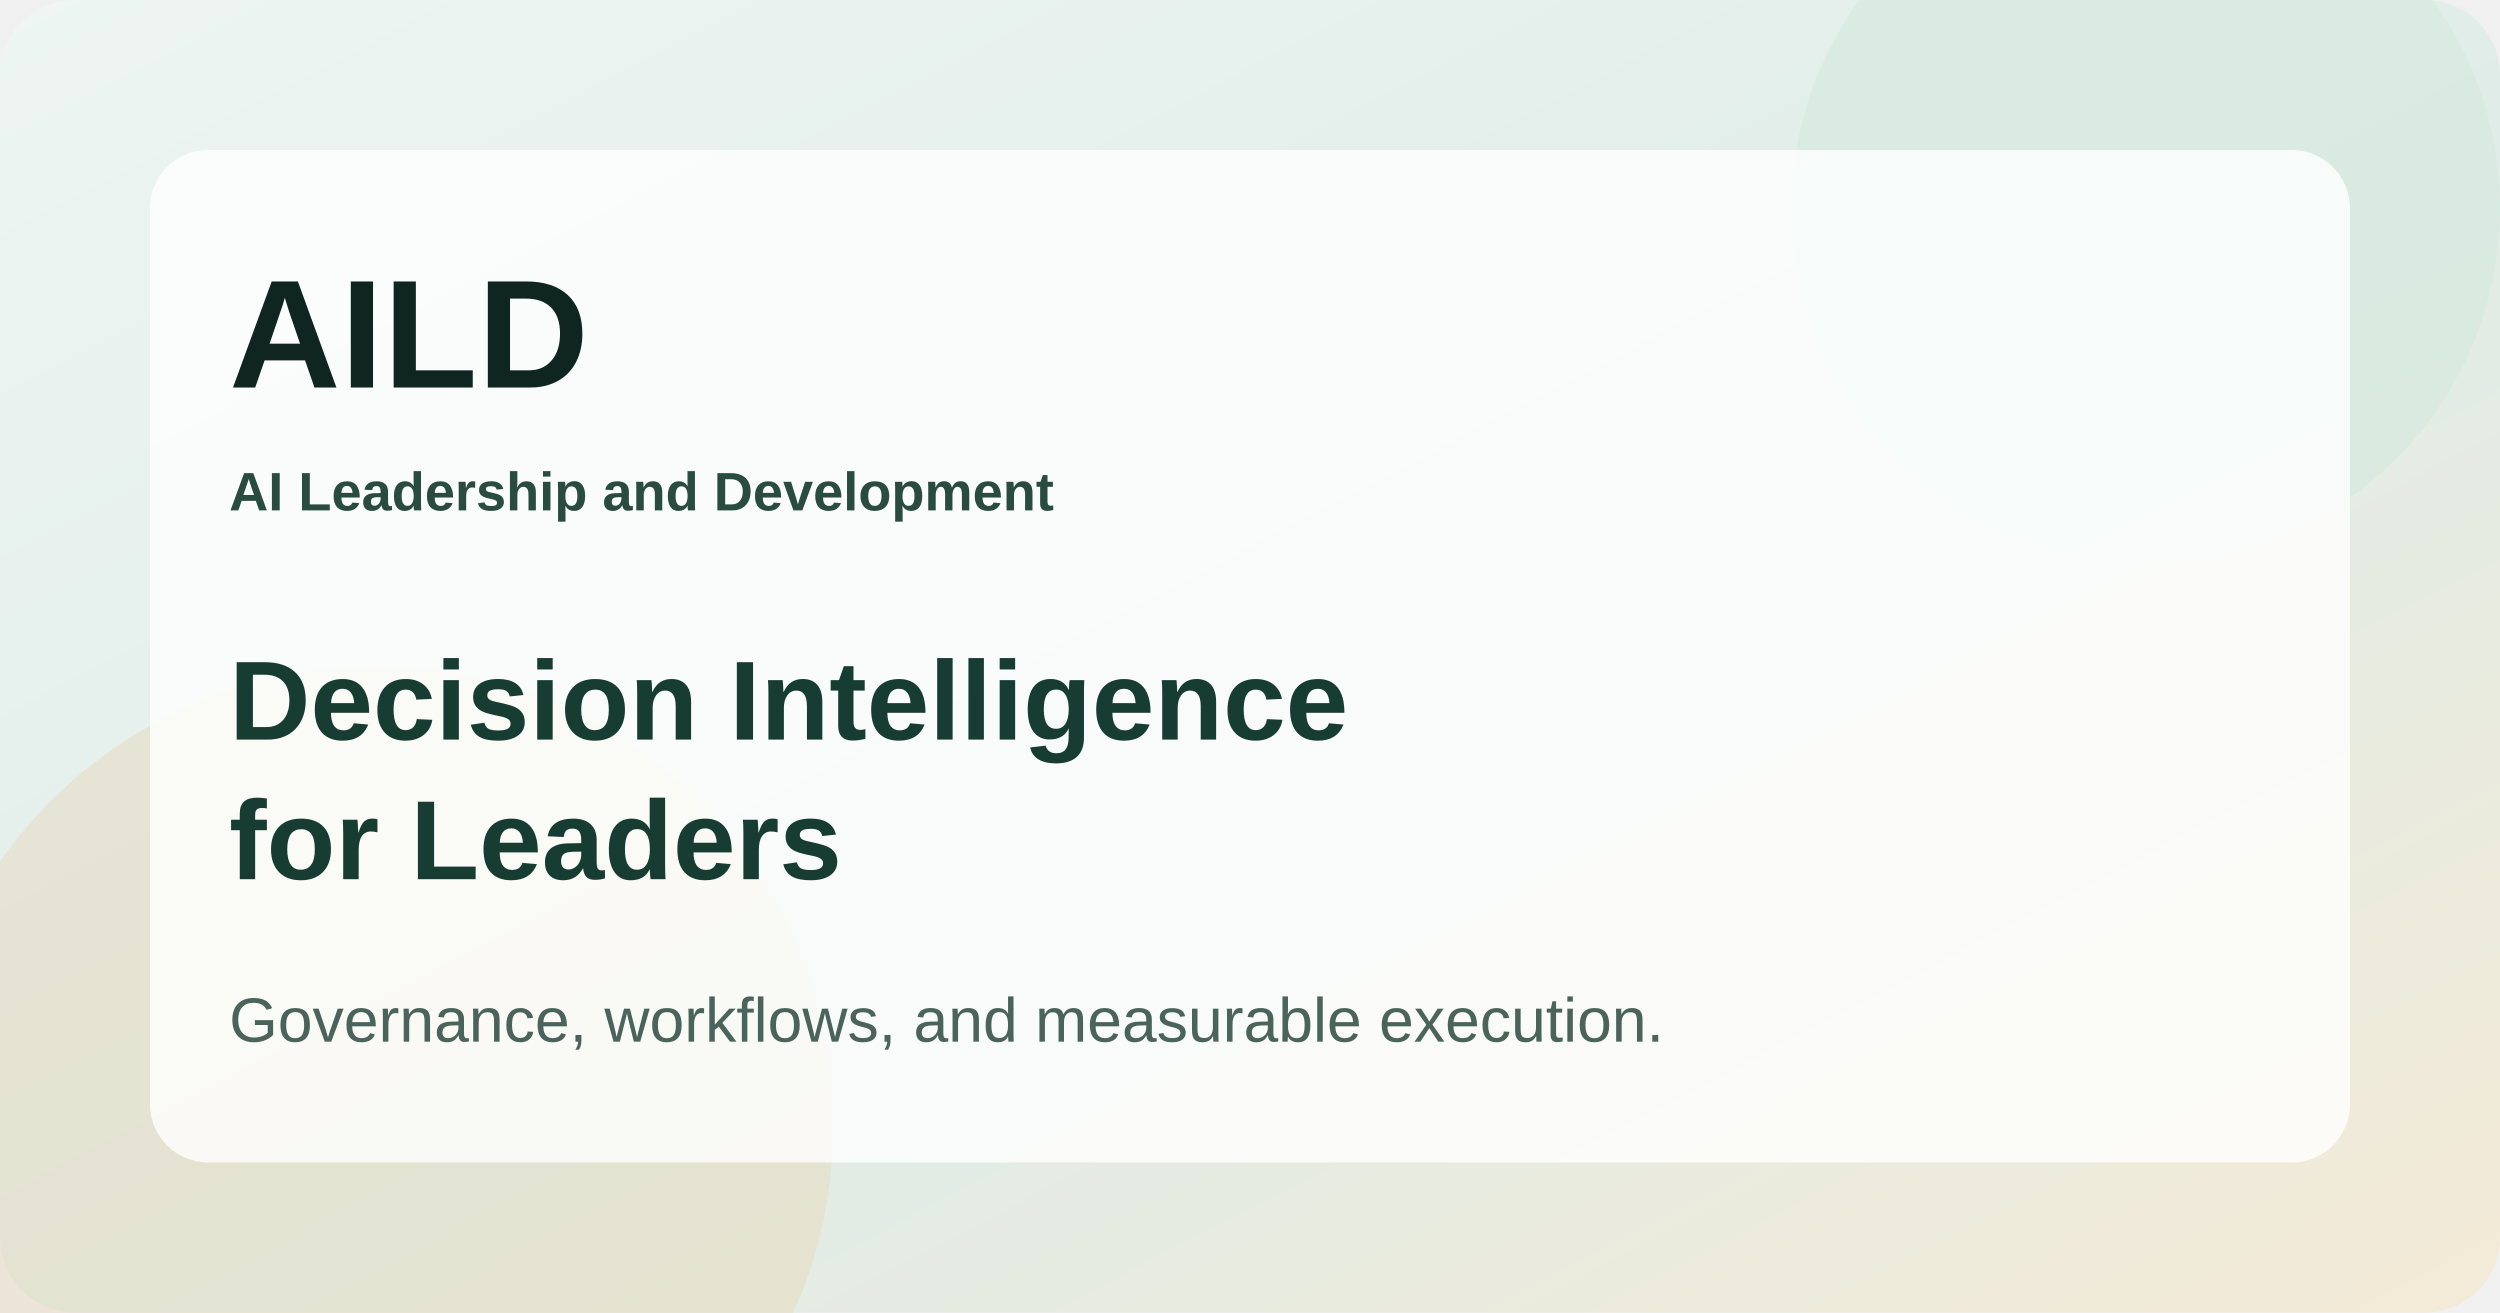
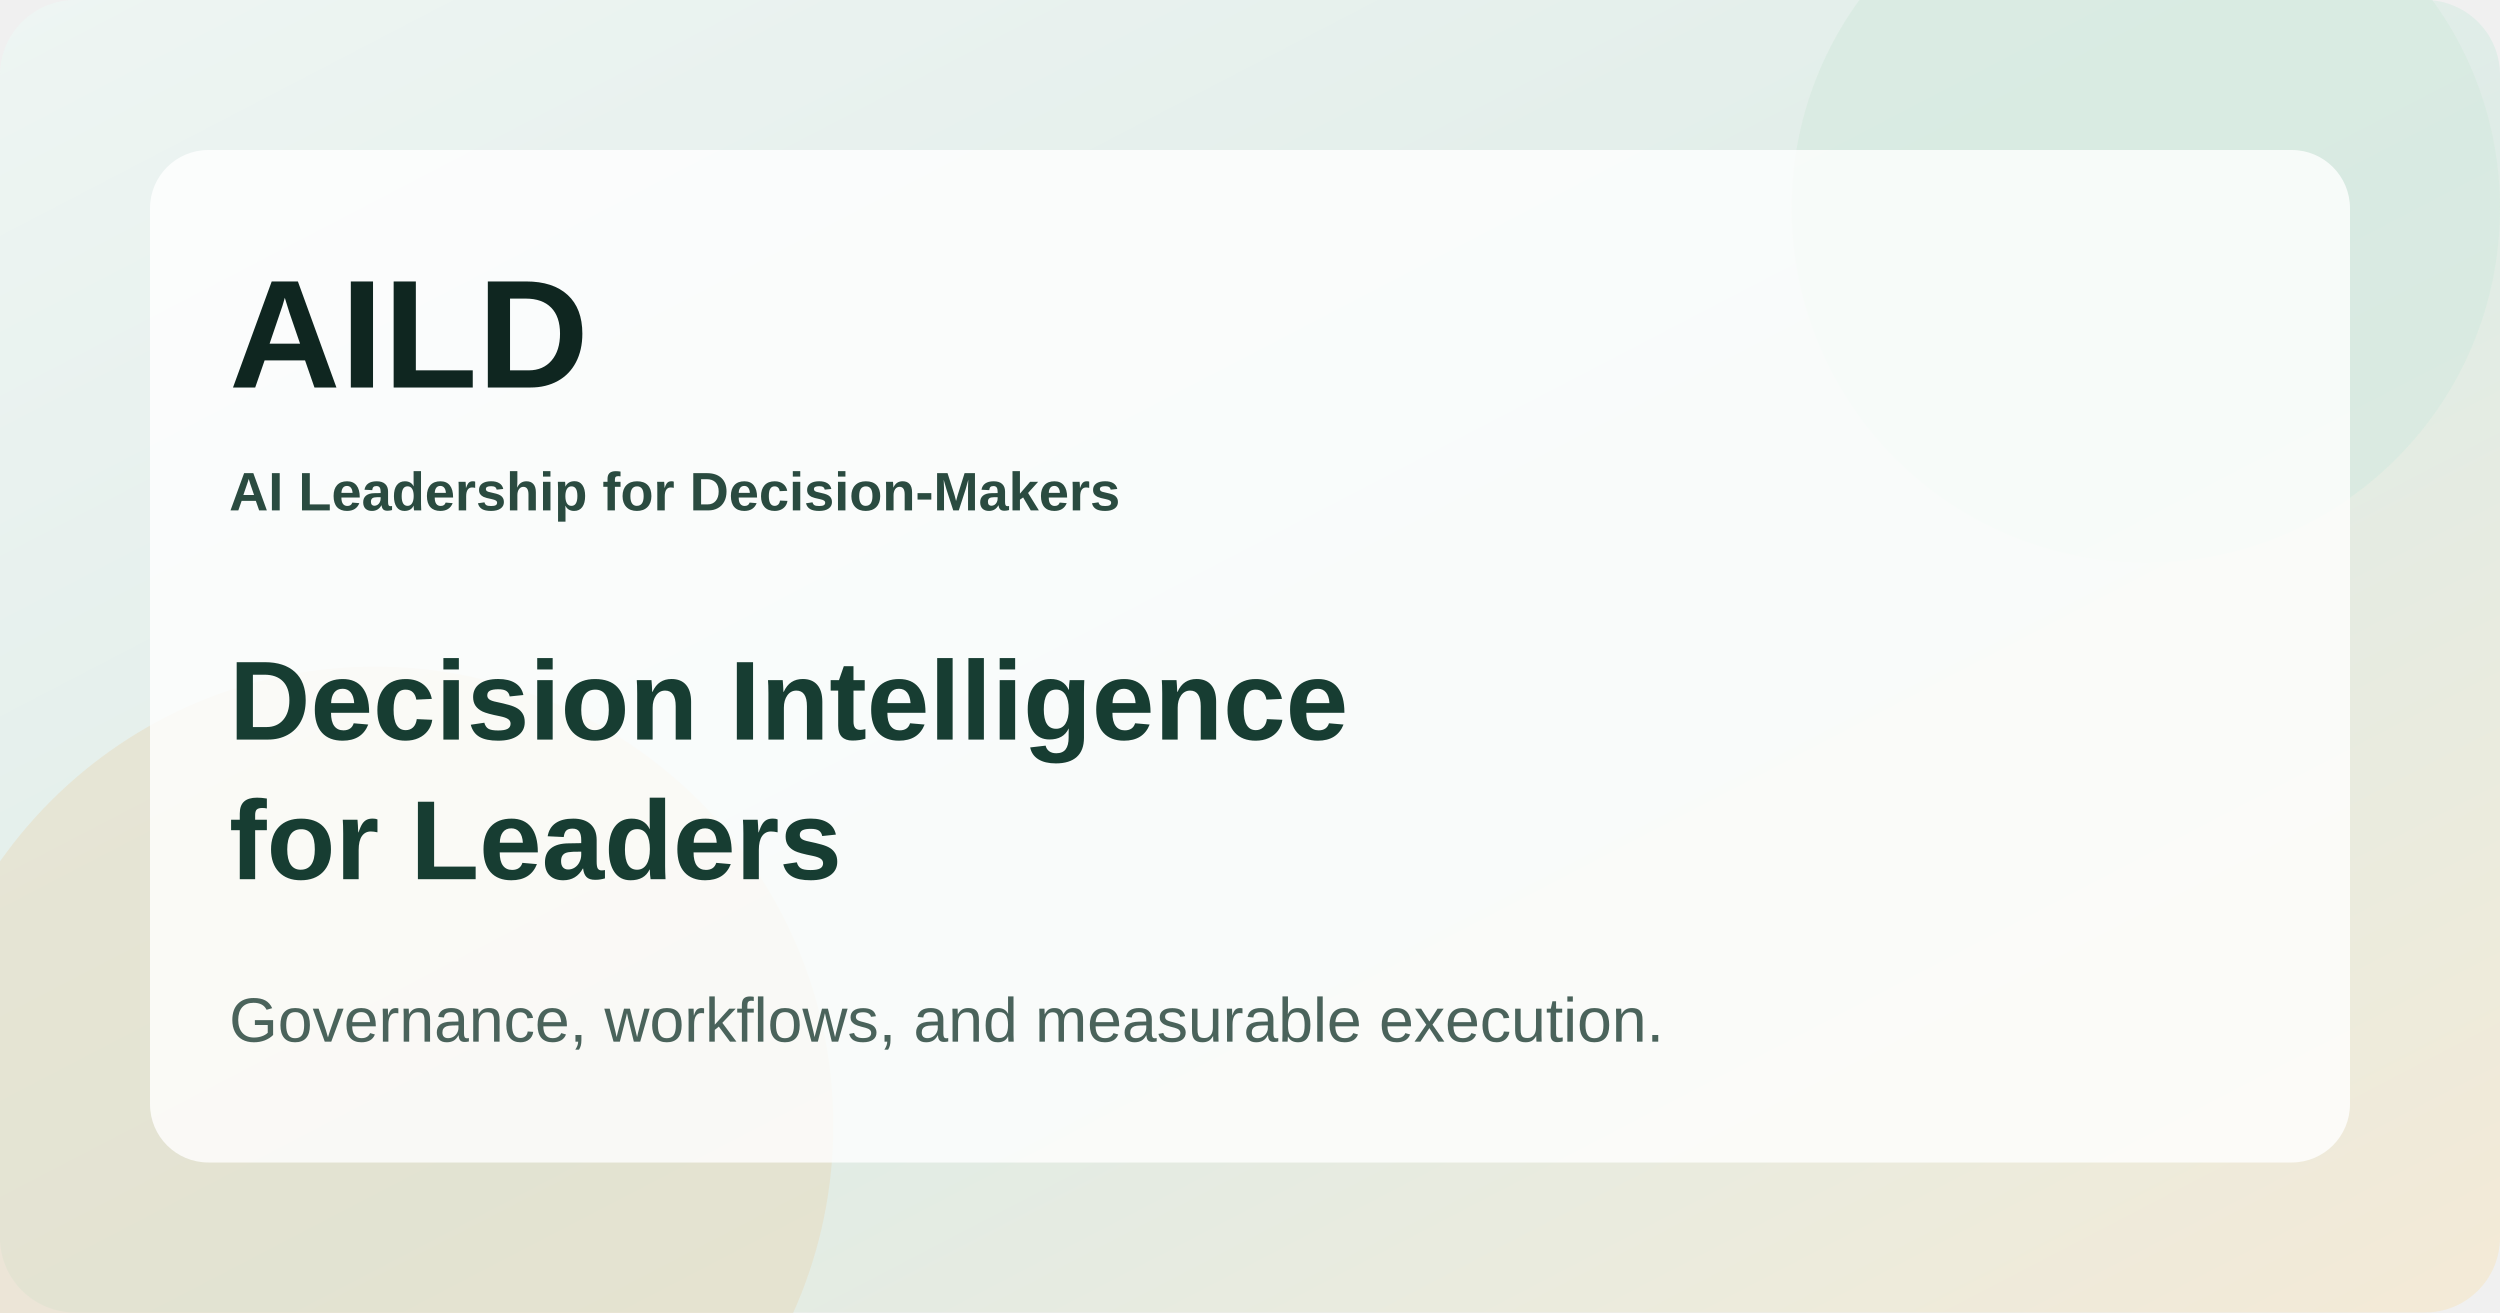
<svg xmlns="http://www.w3.org/2000/svg" width="1200" height="630" viewBox="0 0 1200 630" role="img" aria-labelledby="title desc">
  <defs>
    <linearGradient id="bg" x1="0%" x2="100%" y1="0%" y2="100%">
      <stop offset="0%" stop-color="#eef5f3" />
      <stop offset="55%" stop-color="#dfece7" />
      <stop offset="100%" stop-color="#f4ead6" />
    </linearGradient>
  </defs>
  <rect width="1200" height="630" fill="url(#bg)" rx="36" />
  <circle cx="1030" cy="100" r="170" fill="#d6eadf" opacity="0.7" />
  <circle cx="180" cy="540" r="220" fill="#e7d8b9" opacity="0.45" />
  <rect x="72" y="72" width="1056" height="486" rx="28" fill="#ffffff" opacity="0.8" />
  <text x="110" y="186" fill="#0f2620" font-family="Avenir Next, Helvetica Neue, Arial, sans-serif" font-size="74" font-weight="800">AILD</text>
-   <text x="110" y="245" fill="#2a4b40" font-family="Avenir Next, Helvetica Neue, Arial, sans-serif" font-size="26" font-weight="600">AI Leadership and Development</text>
+   <text x="110" y="245" fill="#2a4b40" font-family="Avenir Next, Helvetica Neue, Arial, sans-serif" font-size="26" font-weight="600">AI Leadership for Decision-Makers</text>
  <text x="110" y="355" fill="#173d32" font-family="Avenir Next, Helvetica Neue, Arial, sans-serif" font-size="54" font-weight="700">Decision Intelligence</text>
  <text x="110" y="422" fill="#173d32" font-family="Avenir Next, Helvetica Neue, Arial, sans-serif" font-size="54" font-weight="700">for Leaders</text>
  <text x="110" y="500" fill="#4a635b" font-family="Avenir Next, Helvetica Neue, Arial, sans-serif" font-size="30">Governance, workflows, and measurable execution.</text>
</svg>
